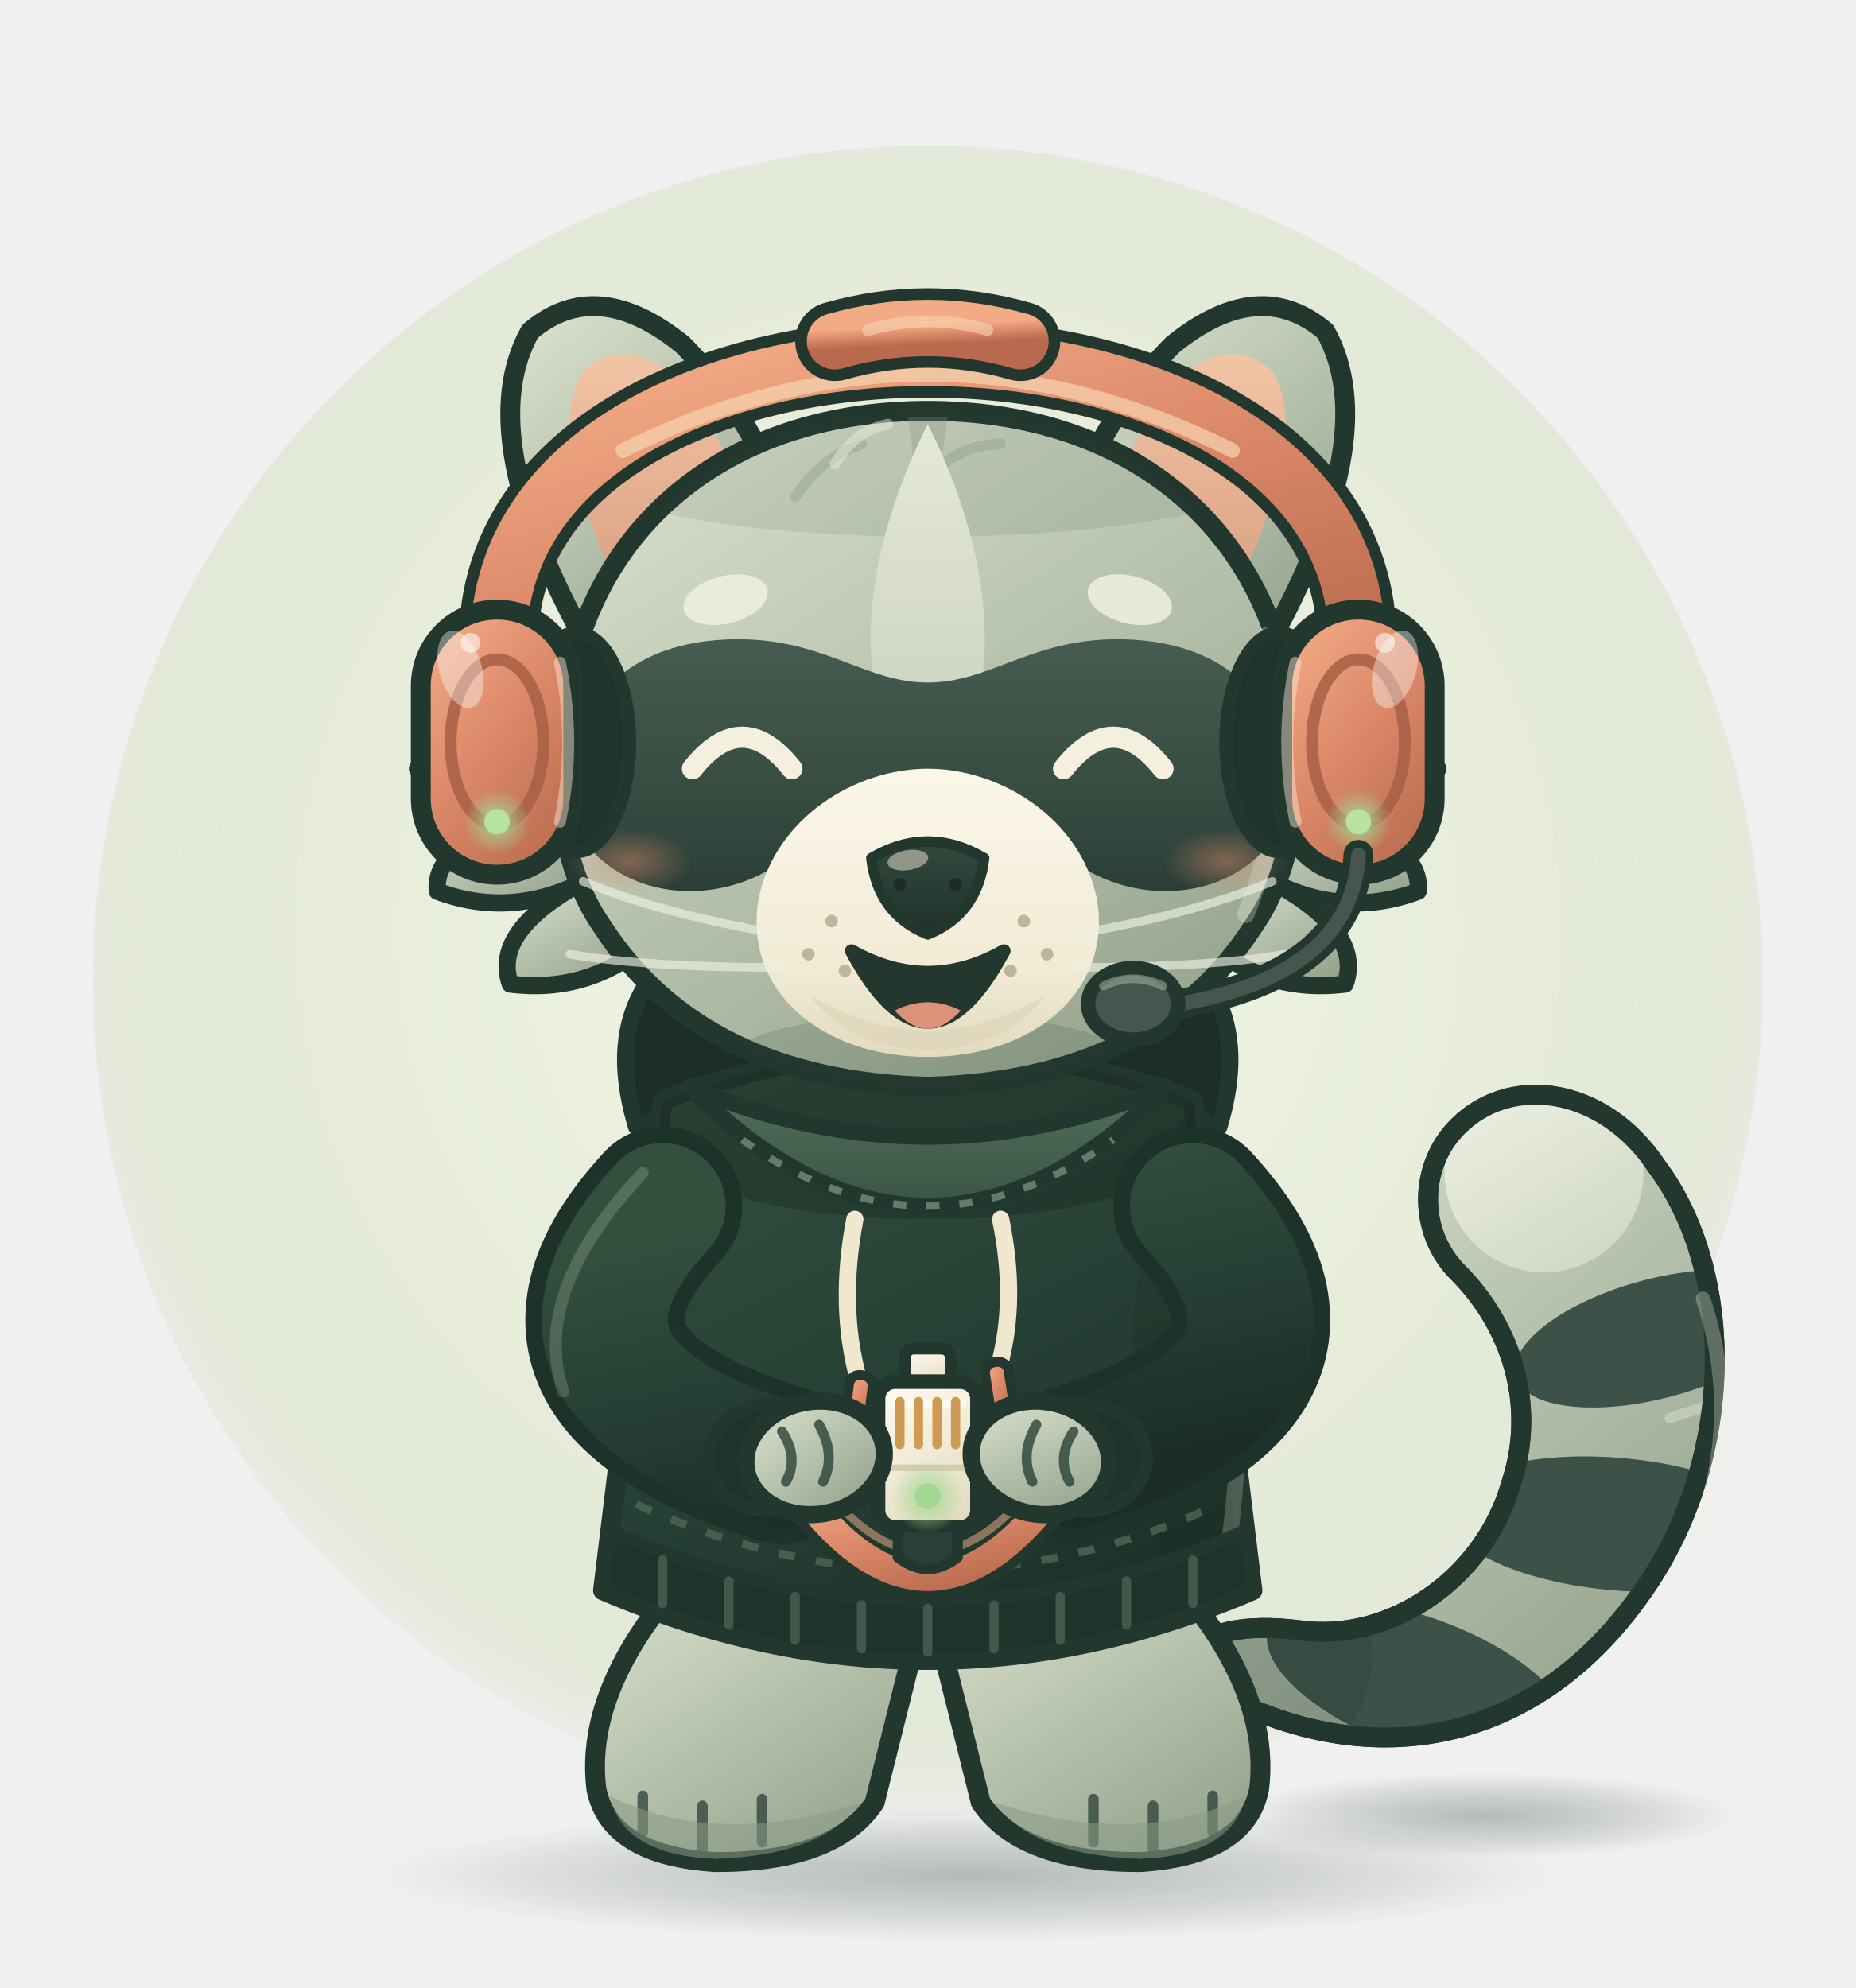
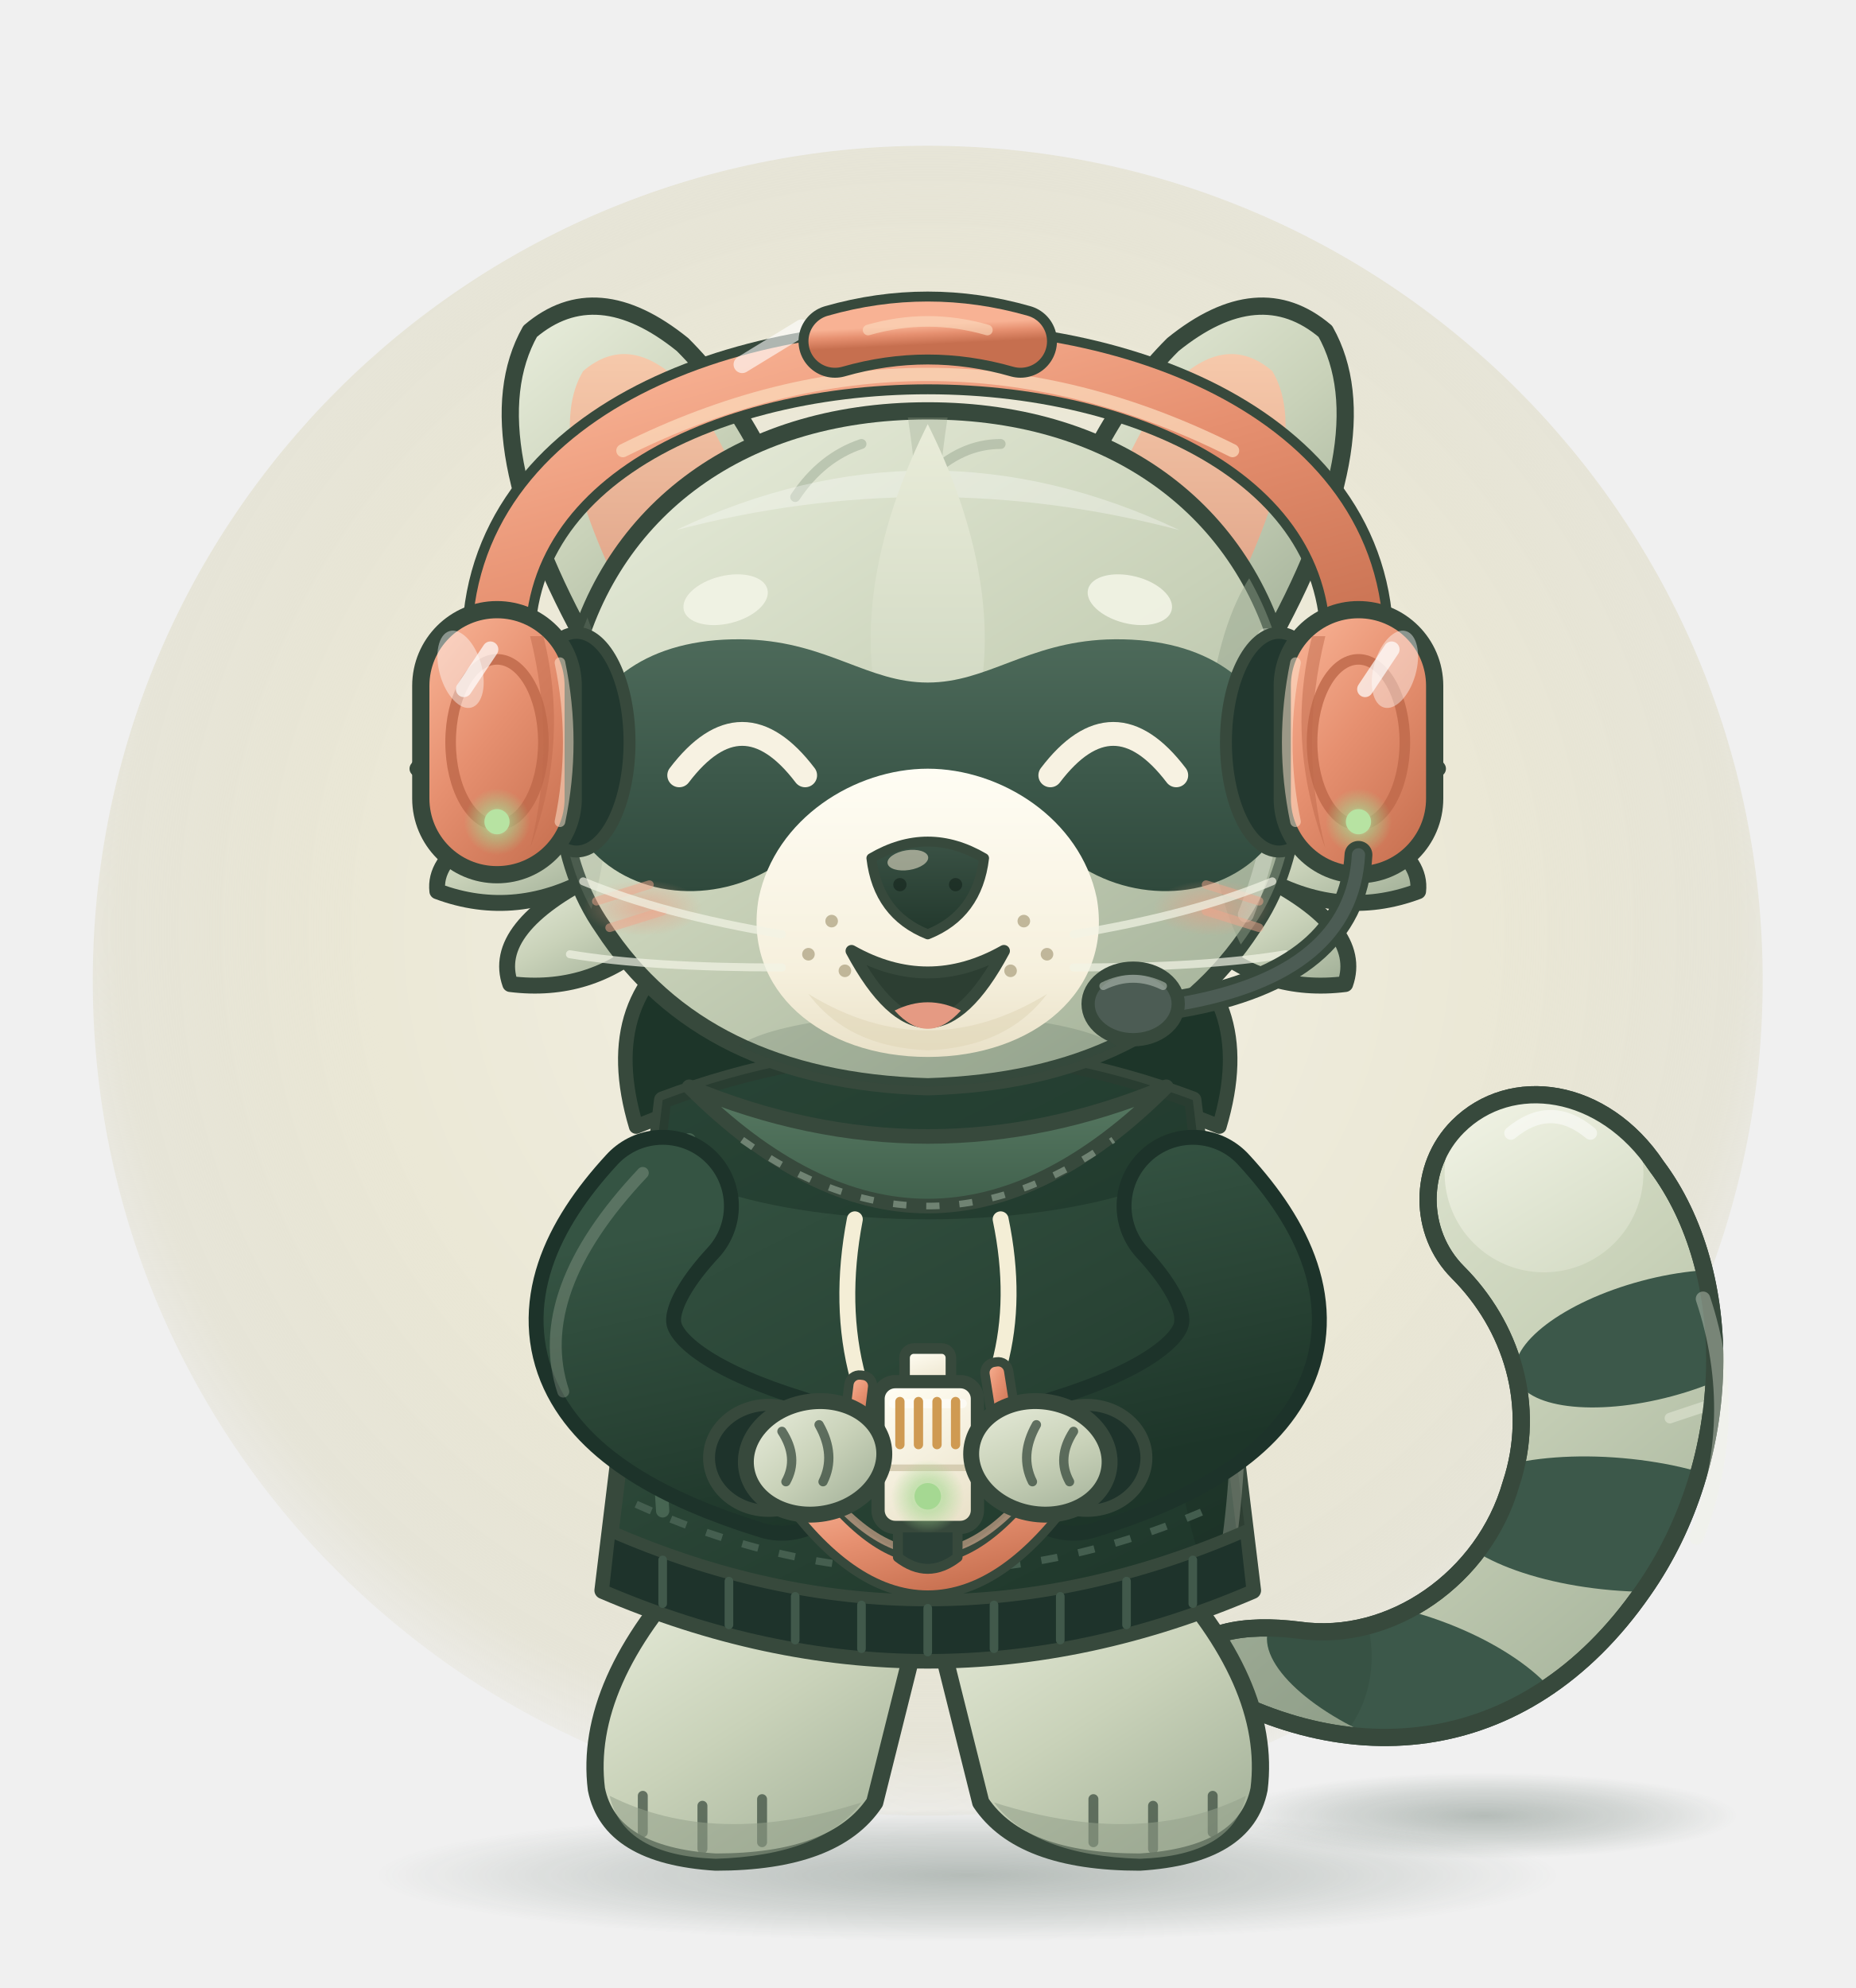
<svg xmlns="http://www.w3.org/2000/svg" viewBox="0 0 280 300" role="img" aria-labelledby="title">
  <style>.moon{fill:url(#k-halo)}.happy,.smile,.spark,.sleep,.zzz,.umbrella,.rain{display:none}.eyes,.mouth{display:none}.happy,.smile{display:block}</style>
  <defs>
    <radialGradient id="k-halo" cx=".5" cy=".47" r=".55">
-       <stop offset="0" stop-color="#f1f4e6" />
-       <stop offset=".62" stop-color="#e7edda" />
-       <stop offset=".88" stop-color="#dbe4ca" stop-opacity=".6" />
-       <stop offset="1" stop-color="#d7e0c5" stop-opacity="0" />
+       <stop offset="0" stop-color="#f4f1e4" />
+       <stop offset=".6" stop-color="#ebe8d6" />
+       <stop offset=".88" stop-color="#e0ddc8" stop-opacity=".6" />
+       <stop offset="1" stop-color="#ddd9c4" stop-opacity="0" />
    </radialGradient>
    <radialGradient id="k-shadow" cx=".5" cy=".5" r=".5">
-       <stop offset="0" stop-color="#263e35" stop-opacity=".3" />
-       <stop offset=".6" stop-color="#263e35" stop-opacity=".14" />
-       <stop offset="1" stop-color="#263e35" stop-opacity="0" />
+       <stop offset="0" stop-color="#2c4437" stop-opacity=".3" />
+       <stop offset=".6" stop-color="#2c4437" stop-opacity=".14" />
+       <stop offset="1" stop-color="#2c4437" stop-opacity="0" />
    </radialGradient>
    <linearGradient id="k-fur" x1=".15" y1="0" x2=".85" y2="1">
-       <stop offset="0" stop-color="#d8dfca" />
-       <stop offset=".45" stop-color="#b9c4af" />
-       <stop offset="1" stop-color="#93a18b" />
+       <stop offset="0" stop-color="#e6ebd9" />
+       <stop offset=".5" stop-color="#c9d2b9" />
+       <stop offset="1" stop-color="#a3b199" />
    </linearGradient>
    <linearGradient id="k-fur-lt" x1=".2" y1="0" x2=".8" y2="1">
-       <stop offset="0" stop-color="#eef0e2" />
-       <stop offset="1" stop-color="#cfd7c3" />
+       <stop offset="0" stop-color="#f2f4e6" />
+       <stop offset="1" stop-color="#d5dcc6" />
+     </linearGradient>
+     <linearGradient id="k-blaze" x1=".5" y1="0" x2=".5" y2="1">
+       <stop offset="0" stop-color="#e9ecd9" />
+       <stop offset="1" stop-color="#d0d8c2" />
    </linearGradient>
    <linearGradient id="k-muz" x1=".5" y1="0" x2=".5" y2="1">
-       <stop offset="0" stop-color="#fbf7e9" />
-       <stop offset=".7" stop-color="#f1ebd5" />
-       <stop offset="1" stop-color="#e2dac0" />
+       <stop offset="0" stop-color="#fffdf4" />
+       <stop offset=".7" stop-color="#f6f0dd" />
+       <stop offset="1" stop-color="#e9e1c8" />
    </linearGradient>
    <linearGradient id="k-mask" x1=".5" y1="0" x2=".5" y2="1">
-       <stop offset="0" stop-color="#465c50" />
-       <stop offset=".55" stop-color="#384e43" />
-       <stop offset="1" stop-color="#2b3f36" />
+       <stop offset="0" stop-color="#4d6a5a" />
+       <stop offset=".55" stop-color="#3c584a" />
+       <stop offset="1" stop-color="#2f493c" />
    </linearGradient>
    <linearGradient id="k-hood" x1=".25" y1="0" x2=".8" y2="1">
-       <stop offset="0" stop-color="#33503f" />
-       <stop offset=".5" stop-color="#274035" />
-       <stop offset="1" stop-color="#1a2e25" />
+       <stop offset="0" stop-color="#355443" />
+       <stop offset=".5" stop-color="#2a4536" />
+       <stop offset="1" stop-color="#1d3529" />
    </linearGradient>
    <linearGradient id="k-hood-lt" x1=".5" y1="0" x2=".5" y2="1">
-       <stop offset="0" stop-color="#527059" />
-       <stop offset="1" stop-color="#3a5445" />
+       <stop offset="0" stop-color="#587a63" />
+       <stop offset="1" stop-color="#40604c" />
    </linearGradient>
    <linearGradient id="k-copper" x1=".15" y1="0" x2=".85" y2="1">
-       <stop offset="0" stop-color="#f2ab85" />
-       <stop offset=".45" stop-color="#dd8a6a" />
-       <stop offset="1" stop-color="#b96a4e" />
+       <stop offset="0" stop-color="#f8b294" />
+       <stop offset=".45" stop-color="#e69070" />
+       <stop offset="1" stop-color="#c66f4f" />
    </linearGradient>
    <linearGradient id="k-ear" x1=".5" y1="0" x2=".5" y2="1">
-       <stop offset="0" stop-color="#f2c4a6" />
-       <stop offset="1" stop-color="#dba083" />
+       <stop offset="0" stop-color="#f6c9ab" />
+       <stop offset="1" stop-color="#e0a488" />
    </linearGradient>
    <linearGradient id="k-cream" x1=".3" y1="0" x2=".7" y2="1">
-       <stop offset="0" stop-color="#fdf9ec" />
-       <stop offset="1" stop-color="#e3dbc1" />
+       <stop offset="0" stop-color="#fffdf2" />
+       <stop offset="1" stop-color="#eae2ca" />
    </linearGradient>
    <linearGradient id="k-nose" x1=".5" y1="0" x2=".5" y2="1">
-       <stop offset="0" stop-color="#33493e" />
-       <stop offset="1" stop-color="#1e3229" />
-     </linearGradient>
-     <linearGradient id="k-blaze" x1=".5" y1="0" x2=".5" y2="1">
-       <stop offset="0" stop-color="#e5e9d7" />
-       <stop offset="1" stop-color="#ccd4bf" />
+       <stop offset="0" stop-color="#3a5245" />
+       <stop offset="1" stop-color="#22382c" />
    </linearGradient>
    <linearGradient id="k-eye" x1=".5" y1="0" x2=".5" y2="1">
-       <stop offset="0" stop-color="#fdfaf0" />
-       <stop offset="1" stop-color="#e4decb" />
+       <stop offset="0" stop-color="#ffffff" />
+       <stop offset="1" stop-color="#eef0e4" />
+     </linearGradient>
+     <linearGradient id="k-iris" x1=".5" y1="0" x2=".5" y2="1">
+       <stop offset="0" stop-color="#a8e8c8" />
+       <stop offset=".55" stop-color="#4fb28a" />
+       <stop offset="1" stop-color="#2a7f60" />
    </linearGradient>
    <radialGradient id="k-led" cx=".5" cy=".5" r=".5">
      <stop offset="0" stop-color="#cdf0b8" stop-opacity=".95" />
      <stop offset=".45" stop-color="#a5d892" stop-opacity=".55" />
      <stop offset="1" stop-color="#a5d892" stop-opacity="0" />
    </radialGradient>
    <radialGradient id="k-blush" cx=".5" cy=".5" r=".5">
-       <stop offset="0" stop-color="#d8886c" stop-opacity=".5" />
-       <stop offset="1" stop-color="#d8886c" stop-opacity="0" />
+       <stop offset="0" stop-color="#ef9a80" stop-opacity=".55" />
+       <stop offset="1" stop-color="#ef9a80" stop-opacity="0" />
    </radialGradient>
    <clipPath id="k-tailclip">
      <path d="M178 252 C202 268 230 266 248 240 C262 220 262 192 250 176 C242 164 228 162 220 170 C214 176 214 186 220 192 C228 200 232 212 228 224 C224 238 210 248 196 246 C188 245 180 246 178 252 Z" />
    </clipPath>
    <clipPath id="k-bodyclip">
      <path d="M100 166 Q140 151 180 166 L189 240 Q140 261 91 240 Z" />
    </clipPath>
    <clipPath id="k-headclip">
      <path d="M140 62 C111 62 91 78 86 102 C83 116 84 130 91 140 Q106 163 140 164 Q174 163 189 140 C196 130 197 116 194 102 C189 78 169 62 140 62 Z" />
    </clipPath>
  </defs>
  <circle class="moon" cx="140" cy="148" r="126" />
  <ellipse class="shadow" cx="146" cy="283" rx="90" ry="10" fill="url(#k-shadow)" />
  <ellipse cx="224" cy="274" rx="38" ry="6.5" fill="url(#k-shadow)" />
-   <g class="hop" stroke="#22382f" stroke-width="3" stroke-linejoin="round">
+   <g class="hop" stroke="#37493c" stroke-width="2.6" stroke-linejoin="round">
    <g class="tail">
      <path d="M178 252 C202 268 230 266 248 240 C262 220 262 192 250 176 C242 164 228 162 220 170 C214 176 214 186 220 192 C228 200 232 212 228 224 C224 238 210 248 196 246 C188 245 180 246 178 252 Z" fill="url(#k-fur)" />
      <g clip-path="url(#k-tailclip)" stroke="none">
-         <ellipse cx="250" cy="202" rx="22" ry="9" fill="#3c5147" transform="rotate(-15 250 202)" />
-         <ellipse cx="244" cy="230" rx="26" ry="10" fill="#3c5147" transform="rotate(5 244 230)" />
-         <ellipse cx="214" cy="254" rx="24" ry="10" fill="#3c5147" transform="rotate(20 214 254)" />
+         <ellipse cx="250" cy="202" rx="22" ry="9" fill="#3c584a" transform="rotate(-15 250 202)" />
+         <ellipse cx="244" cy="230" rx="26" ry="10" fill="#3c584a" transform="rotate(5 244 230)" />
+         <ellipse cx="214" cy="254" rx="24" ry="10" fill="#3c584a" transform="rotate(20 214 254)" />
        <circle cx="233" cy="177" r="15" fill="url(#k-fur-lt)" />
-         <ellipse cx="194" cy="250" rx="13" ry="16" fill="#263e35" opacity=".28" />
-         <path d="M252 214l6-2m0 24l6 1" fill="none" stroke="#eef0e2" stroke-width="1.6" stroke-linecap="round" opacity=".35" />
+         <ellipse cx="194" cy="250" rx="13" ry="16" fill="#2c4437" opacity=".28" />
+         <path d="M252 214l6-2m0 24l6 1" fill="none" stroke="#f2f4e6" stroke-width="1.6" stroke-linecap="round" opacity=".4" />
      </g>
      <path d="M178 252 C202 268 230 266 248 240 C262 220 262 192 250 176 C242 164 228 162 220 170 C214 176 214 186 220 192 C228 200 232 212 228 224 C224 238 210 248 196 246 C188 245 180 246 178 252 Z" fill="none" />
-       <path d="M256 232 Q263 214 257 196" fill="none" stroke="#eef0e2" stroke-width="2.2" stroke-linecap="round" opacity=".3" />
+       <path d="M256 232 Q263 214 257 196" fill="none" stroke="#f2f4e6" stroke-width="2.2" stroke-linecap="round" opacity=".35" />
+       <path d="M228 171 Q234 166 240 171" fill="none" stroke="#ffffff" stroke-width="2" stroke-linecap="round" opacity=".5" />
    </g>
    <g class="torso">
      <path d="M105 236 Q88 254 90 270 Q92 280 108 281 Q126 281 132 272 L139 244 Z" fill="url(#k-fur)" />
      <path d="M175 236 Q192 254 190 270 Q188 280 172 281 Q154 281 148 272 L141 244 Z" fill="url(#k-fur)" />
-       <path d="M97 276.5v-5.5M106 279v-6.5M115 278v-6.5" fill="none" stroke="#22382f" stroke-width="1.6" stroke-linecap="round" opacity=".7" />
-       <path d="M183 276.5v-5.5M174 279v-6.5M165 278v-6.5" fill="none" stroke="#22382f" stroke-width="1.6" stroke-linecap="round" opacity=".7" />
-       <path d="M92 271 Q108 279 130 272 Q124 280 108 280.5 Q94 280 92 271 Z" fill="#8b9a85" stroke="none" opacity=".55" />
-       <path d="M188 271 Q172 279 150 272 Q156 280 172 280.5 Q186 280 188 271 Z" fill="#8b9a85" stroke="none" opacity=".55" />
-       <path d="M96 170 Q90 150 106 141 Q140 130 174 141 Q190 150 184 170 Q140 152 96 170 Z" fill="#1b2f27" stroke-width="2.5" />
+       <path d="M97 276.5v-5.5M106 279v-6.5M115 278v-6.5" fill="none" stroke="#37493c" stroke-width="1.5" stroke-linecap="round" opacity=".7" />
+       <path d="M183 276.5v-5.5M174 279v-6.5M165 278v-6.5" fill="none" stroke="#37493c" stroke-width="1.5" stroke-linecap="round" opacity=".7" />
+       <path d="M92 271 Q108 279 130 272 Q124 280 108 280.5 Q94 280 92 271 Z" fill="#93a18b" stroke="none" opacity=".55" />
+       <path d="M188 271 Q172 279 150 272 Q156 280 172 280.5 Q186 280 188 271 Z" fill="#93a18b" stroke="none" opacity=".55" />
+       <path d="M96 170 Q90 150 106 141 Q140 130 174 141 Q190 150 184 170 Q140 152 96 170 Z" fill="#1d3529" stroke-width="2.2" />
      <path d="M100 166 Q140 151 180 166 L189 240 Q140 261 91 240 Z" fill="url(#k-hood)" />
      <g clip-path="url(#k-bodyclip)" stroke="none">
-         <ellipse cx="140" cy="169" rx="45" ry="15" fill="#14261e" opacity=".38" />
-         <ellipse cx="186" cy="205" rx="15" ry="42" fill="#16281f" opacity=".2" />
-         <ellipse cx="140" cy="253" rx="52" ry="12" fill="#14261e" opacity=".2" />
-       </g>
-       <path d="M183 176 Q189.5 208 185 236" fill="none" stroke="#eef1de" stroke-width="2.4" stroke-linecap="round" opacity=".22" />
-       <path d="M91 240 Q140 261 189 240 L188 231 Q140 252 92 231 Z" fill="#1e332b" stroke-width="2" />
-       <path d="M100 235.4v6.6M110 238.6v6.6M120 240.9v6.6M130 242.2v6.6M140 242.7v6.6M150 242.2v6.6M160 240.9v6.6M170 238.6v6.6M180 235.4v6.6" fill="none" stroke="#41594b" stroke-width="1.4" stroke-linecap="round" />
-       <path d="M96 227 Q140 247 184 227" fill="none" stroke="#4a6455" stroke-width="1.2" stroke-dasharray="2.5 3.2" opacity=".85" />
-       <path d="M104 164 Q140 200 176 164 Q140 179 104 164 Z" fill="url(#k-hood-lt)" stroke-width="2.5" />
-       <path d="M112 172 Q140 192 168 172" fill="none" stroke="#a9bdaa" stroke-width="1.1" stroke-dasharray="2 3" opacity=".5" />
-       <path d="M129 184 Q126.5 197 129.5 208" fill="none" stroke="#efe8cf" stroke-width="2.6" stroke-linecap="round" />
-       <path d="M151 184 Q153.5 196 150.8 206" fill="none" stroke="#efe8cf" stroke-width="2.6" stroke-linecap="round" />
-       <rect x="127.8" y="207.5" width="3.6" height="8" rx="1.6" fill="url(#k-copper)" stroke-width="1.5" transform="rotate(7 129.6 211.5)" />
-       <rect x="149" y="205.5" width="3.6" height="8" rx="1.6" fill="url(#k-copper)" stroke-width="1.5" transform="rotate(-9 150.8 209.5)" />
-       <path d="M100 182 Q76 208 118 221 M180 182 Q204 208 162 221" fill="none" stroke="#1d332a" stroke-width="24" stroke-linecap="round" />
-       <path d="M100 182 Q76 208 118 221 M180 182 Q204 208 162 221" fill="none" stroke="url(#k-hood)" stroke-width="19" stroke-linecap="round" />
-       <path d="M97 177 Q80 195 85 210" fill="none" stroke="#eef1de" stroke-width="1.8" stroke-linecap="round" opacity=".18" />
-       <ellipse cx="116" cy="220" rx="9" ry="8" fill="#1e332b" stroke-width="2" />
-       <ellipse cx="164" cy="220" rx="9" ry="8" fill="#1e332b" stroke-width="2" />
-       <path d="M120 224 Q140 252 160 224" fill="none" stroke="#22382f" stroke-width="7" stroke-linecap="round" />
-       <path d="M120 224 Q140 252 160 224" fill="none" stroke="url(#k-copper)" stroke-width="4.2" stroke-linecap="round" />
-       <path d="M122 221.5 Q140 247 158 221.5" fill="none" stroke="#f2b48f" stroke-width="1.2" stroke-linecap="round" opacity=".5" />
-       <rect x="136.5" y="203.5" width="7" height="6" rx="1.4" fill="url(#k-cream)" stroke-width="1.8" />
-       <rect x="132.5" y="208.5" width="15" height="22" rx="2.6" fill="url(#k-cream)" stroke-width="2.2" />
-       <path d="M134.8 211.8h10.4" fill="none" stroke="#ffffff" stroke-width="1.4" stroke-linecap="round" opacity=".5" />
+         <ellipse cx="140" cy="169" rx="45" ry="15" fill="#152a20" opacity=".4" />
+         <ellipse cx="190" cy="206" rx="13" ry="40" fill="#16281f" opacity=".3" />
+         <ellipse cx="140" cy="253" rx="52" ry="12" fill="#152a20" opacity=".22" />
+       </g>
+       <path d="M104 172 Q98 200 100 228" fill="none" stroke="#7fa088" stroke-width="2" stroke-linecap="round" opacity=".35" />
+       <path d="M183 176 Q189.5 208 185 236" fill="none" stroke="#eef1de" stroke-width="2.2" stroke-linecap="round" opacity=".25" />
+       <path d="M91 240 Q140 261 189 240 L188 231 Q140 252 92 231 Z" fill="#1e332b" stroke-width="1.8" />
+       <path d="M100 235.4v6.6M110 238.6v6.6M120 240.9v6.6M130 242.2v6.6M140 242.7v6.6M150 242.2v6.6M160 240.9v6.6M170 238.6v6.6M180 235.4v6.6" fill="none" stroke="#41594b" stroke-width="1.3" stroke-linecap="round" />
+       <path d="M96 227 Q140 247 184 227" fill="none" stroke="#4a6455" stroke-width="1.1" stroke-dasharray="2.5 3.2" opacity=".85" />
+       <path d="M104 164 Q140 200 176 164 Q140 179 104 164 Z" fill="url(#k-hood-lt)" stroke-width="2.2" />
+       <path d="M112 172 Q140 192 168 172" fill="none" stroke="#a9bdaa" stroke-width="1" stroke-dasharray="2 3" opacity=".5" />
+       <path d="M129 184 Q126.5 197 129.5 208" fill="none" stroke="#f4eed6" stroke-width="2.4" stroke-linecap="round" />
+       <path d="M151 184 Q153.5 196 150.8 206" fill="none" stroke="#f4eed6" stroke-width="2.4" stroke-linecap="round" />
+       <rect x="127.8" y="207.5" width="3.6" height="8" rx="1.6" fill="url(#k-copper)" stroke-width="1.4" transform="rotate(7 129.6 211.5)" />
+       <rect x="149" y="205.5" width="3.6" height="8" rx="1.6" fill="url(#k-copper)" stroke-width="1.4" transform="rotate(-9 150.8 209.5)" />
+       <path d="M100 182 Q76 208 118 221 M180 182 Q204 208 162 221" fill="none" stroke="#1d332a" stroke-width="23" stroke-linecap="round" />
+       <path d="M100 182 Q76 208 118 221 M180 182 Q204 208 162 221" fill="none" stroke="url(#k-hood)" stroke-width="18.5" stroke-linecap="round" />
+       <path d="M97 177 Q80 195 85 210" fill="none" stroke="#eef1de" stroke-width="1.8" stroke-linecap="round" opacity=".2" />
+       <ellipse cx="116" cy="220" rx="9" ry="8" fill="#1e332b" stroke-width="1.8" />
+       <ellipse cx="164" cy="220" rx="9" ry="8" fill="#1e332b" stroke-width="1.8" />
+       <path d="M120 224 Q140 252 160 224" fill="none" stroke="#37493c" stroke-width="6.6" stroke-linecap="round" />
+       <path d="M120 224 Q140 252 160 224" fill="none" stroke="url(#k-copper)" stroke-width="4" stroke-linecap="round" />
+       <path d="M122 221.5 Q140 247 158 221.5" fill="none" stroke="#f8c0a2" stroke-width="1.1" stroke-linecap="round" opacity=".55" />
+       <rect x="136.5" y="203.5" width="7" height="6" rx="1.4" fill="url(#k-cream)" stroke-width="1.6" />
+       <rect x="132.5" y="208.5" width="15" height="22" rx="2.6" fill="url(#k-cream)" stroke-width="2" />
+       <path d="M134.8 211.8h10.4" fill="none" stroke="#ffffff" stroke-width="1.4" stroke-linecap="round" opacity=".55" />
      <path d="M135.8 211.5v6.5m2.8-6.5v6.5m2.8-6.5v6.5m2.8-6.5v6.5" fill="none" stroke="#cf9a52" stroke-width="1.4" stroke-linecap="round" />
      <path d="M134 221.5h12" fill="none" stroke="#cfc6a9" stroke-width="1" opacity=".8" />
-       <path d="M135.5 230.5h9v4.5q-4.5 3.5-9 0 Z" fill="#2a3f36" stroke-width="1.6" />
+       <path d="M135.5 230.5h9v4.5q-4.5 3.5-9 0 Z" fill="#2a3f36" stroke-width="1.5" />
      <circle cx="140" cy="225.8" r="5.5" fill="url(#k-led)" class="led" stroke="none" />
      <circle cx="140" cy="225.8" r="2" fill="#a5d892" class="led" stroke="none" />
-       <ellipse cx="123" cy="220" rx="10.5" ry="8.5" fill="url(#k-fur)" stroke-width="2.6" transform="rotate(-10 123 220)" />
-       <ellipse cx="157" cy="220" rx="10.5" ry="8.5" fill="url(#k-fur)" stroke-width="2.6" transform="rotate(10 157 220)" />
-       <path d="M118 216q2.6 4 .6 7.6m5-8.6q2.6 4.6.6 8.6" fill="none" stroke="#22382f" stroke-width="1.5" stroke-linecap="round" opacity=".75" />
-       <path d="M162 216q-2.6 4-.6 7.6m-5-8.6q-2.6 4.6-.6 8.6" fill="none" stroke="#22382f" stroke-width="1.5" stroke-linecap="round" opacity=".75" />
-       <path class="spark" d="M140 191l2 5 5 2-5 2-2 5-2-5-5-2 5-2Z" fill="#f5f0dd" stroke="none" />
+       <ellipse cx="123" cy="220" rx="10.5" ry="8.5" fill="url(#k-fur)" stroke-width="2.4" transform="rotate(-10 123 220)" />
+       <ellipse cx="157" cy="220" rx="10.5" ry="8.5" fill="url(#k-fur)" stroke-width="2.4" transform="rotate(10 157 220)" />
+       <path d="M118 216q2.6 4 .6 7.6m5-8.6q2.6 4.6.6 8.6" fill="none" stroke="#37493c" stroke-width="1.4" stroke-linecap="round" opacity=".75" />
+       <path d="M162 216q-2.6 4-.6 7.6m-5-8.6q-2.6 4.6-.6 8.6" fill="none" stroke="#37493c" stroke-width="1.4" stroke-linecap="round" opacity=".75" />
+       <path class="spark" d="M140 191l2 5 5 2-5 2-2 5-2-5-5-2 5-2Z" fill="#fffdf2" stroke="none" />
    </g>
    <g class="head">
      <g class="ear earL">
        <path d="M89 98 Q71 66 80 50 Q90 41.5 103 52 Q115 64 121 84 Z" fill="url(#k-fur)" />
        <path d="M94 90 Q82 66 88 56 Q95 50 103 58 Q111 68 115 84 Z" fill="url(#k-ear)" stroke="none" />
-         <path d="M95 96q3-8 10-11" fill="none" stroke="#eef0e2" stroke-width="2" stroke-linecap="round" opacity=".5" />
+         <path d="M95 96q3-8 10-11" fill="none" stroke="#f2f4e6" stroke-width="1.8" stroke-linecap="round" opacity=".55" />
      </g>
      <g class="ear earR">
        <path d="M191 98 Q209 66 200 50 Q190 41.5 177 52 Q165 64 159 84 Z" fill="url(#k-fur)" />
        <path d="M186 90 Q198 66 192 56 Q185 50 177 58 Q169 68 165 84 Z" fill="url(#k-ear)" stroke="none" />
-         <path d="M185 96q-3-8-10-11" fill="none" stroke="#eef0e2" stroke-width="2" stroke-linecap="round" opacity=".5" />
-       </g>
-       <g stroke-width="2.6">
+         <path d="M185 96q-3-8-10-11" fill="none" stroke="#f2f4e6" stroke-width="1.8" stroke-linecap="round" opacity=".55" />
+       </g>
+       <g stroke-width="2.4">
        <path d="M92 108 Q70 106 63 116 Q72 124.5 90 120 Z" fill="url(#k-fur)" />
        <path d="M88 120 Q65 126 66 134.5 Q78 139 90 132 Z" fill="url(#k-fur)" />
        <path d="M90 132 Q74 140 77 148.5 Q89 150 98 142 Z" fill="url(#k-fur)" />
        <path d="M188 108 Q210 106 217 116 Q208 124.5 190 120 Z" fill="url(#k-fur)" />
        <path d="M192 120 Q215 126 214 134.5 Q202 139 190 132 Z" fill="url(#k-fur)" />
        <path d="M190 132 Q206 140 203 148.5 Q191 150 182 142 Z" fill="url(#k-fur)" />
      </g>
      <path d="M140 62 C111 62 91 78 86 102 C83 116 84 130 91 140 Q106 163 140 164 Q174 163 189 140 C196 130 197 116 194 102 C189 78 169 62 140 62 Z" fill="url(#k-fur)" />
      <g clip-path="url(#k-headclip)" stroke="none">
-         <path d="M137 63 Q140 82 137 99 L143 99 Q140 82 143 63 Z" fill="#8b9a85" opacity=".3" />
-         <ellipse cx="140" cy="71" rx="52" ry="10" fill="#263e35" opacity=".1" />
-         <ellipse cx="140" cy="160" rx="30" ry="7" fill="#263e35" opacity=".16" />
-         <path d="M120 75q4-6 10-8m10 5q5-5 11-5" fill="none" stroke="#8b9a85" stroke-width="1.6" stroke-linecap="round" opacity=".4" />
-         <path d="M126 70q3-5 8-6" fill="none" stroke="#eef0e2" stroke-width="1.6" stroke-linecap="round" opacity=".45" />
-       </g>
-       <path d="M188 138 Q196 118 191 96" fill="none" stroke="#eef1de" stroke-width="2.6" stroke-linecap="round" opacity=".3" />
+         <ellipse cx="196" cy="116" rx="14" ry="34" fill="#93a18b" opacity=".45" />
+         <ellipse cx="84" cy="116" rx="8" ry="28" fill="#93a18b" opacity=".22" />
+         <path d="M137 63 Q140 82 137 99 L143 99 Q140 82 143 63 Z" fill="#93a18b" opacity=".3" />
+         <ellipse cx="140" cy="160" rx="30" ry="7" fill="#2c4437" opacity=".16" />
+         <path d="M120 75q4-6 10-8m10 5q5-5 11-5" fill="none" stroke="#93a18b" stroke-width="1.5" stroke-linecap="round" opacity=".45" />
+       </g>
+       <path d="M102 80 Q140 62 178 80 Q140 70 102 80 Z" fill="#ffffff" stroke="none" opacity=".32" />
+       <path d="M188 138 Q196 118 191 96" fill="none" stroke="#f2f4e6" stroke-width="2.4" stroke-linecap="round" opacity=".35" />
      <path d="M140 64 C133 78 130 92 132 104 C136 110 144 110 148 104 C150 92 147 78 140 64 Z" fill="url(#k-blaze)" stroke="none" />
-       <ellipse cx="109.5" cy="90.5" rx="6.5" ry="3.6" fill="#eef0e2" opacity=".85" stroke="none" transform="rotate(-14 109.5 90.5)" />
-       <ellipse cx="170.5" cy="90.5" rx="6.5" ry="3.6" fill="#eef0e2" opacity=".85" stroke="none" transform="rotate(14 170.5 90.5)" />
+       <ellipse cx="109.5" cy="90.5" rx="6.5" ry="3.6" fill="#f2f4e6" opacity=".9" stroke="none" transform="rotate(-14 109.5 90.5)" />
+       <ellipse cx="170.5" cy="90.5" rx="6.5" ry="3.6" fill="#f2f4e6" opacity=".9" stroke="none" transform="rotate(14 170.5 90.5)" />
      <path d="M140 103 C131 103 125 97 113 96.5 C99 96 90 102 87 112 Q84 120 89 128 C96 136 109 136.5 118 130 Q129 123 140 123 Q151 123 162 130 C171 136.5 184 136 191 128 Q196 120 193 112 C190 102 181 96 167 96.5 C155 97 149 103 140 103 Z" fill="url(#k-mask)" stroke="none" />
-       <ellipse cx="95" cy="130" rx="9.5" ry="5" fill="url(#k-blush)" stroke="none" />
-       <ellipse cx="185" cy="130" rx="9.5" ry="5" fill="url(#k-blush)" stroke="none" />
+       <ellipse cx="97" cy="137" rx="9" ry="4.2" fill="url(#k-blush)" stroke="none" />
+       <ellipse cx="183" cy="137" rx="9" ry="4.2" fill="url(#k-blush)" stroke="none" />
+       <path d="M90 136l8-2.5m-6 6.5l8-2.5" fill="none" stroke="#f0a58c" stroke-width="1.3" stroke-linecap="round" opacity=".5" />
+       <path d="M182 133.5l8 2.5m-8 1.5l8 2.5" fill="none" stroke="#f0a58c" stroke-width="1.3" stroke-linecap="round" opacity=".5" />
      <path d="M140 116 C151 116 163 123.5 165.5 135.5 C168 149.5 156 159.5 140 159.5 C124 159.5 112 149.5 114.5 135.5 C117 123.5 129 116 140 116 Z" fill="url(#k-muz)" stroke="none" />
-       <path d="M122 150 Q140 161 158 150 Q152 158 140 158.5 Q128 158 122 150 Z" fill="#d9d0b2" stroke="none" opacity=".5" />
+       <path d="M122 150 Q140 161 158 150 Q152 158 140 158.5 Q128 158 122 150 Z" fill="#ddd3b4" stroke="none" opacity=".5" />
      <g fill="#b3a888" stroke="none" opacity=".8">
        <circle cx="125.5" cy="139" r=".95" />
        <circle cx="122" cy="144" r=".95" />
        <circle cx="127.5" cy="146.5" r=".95" />
        <circle cx="154.5" cy="139" r=".95" />
        <circle cx="158" cy="144" r=".95" />
        <circle cx="152.5" cy="146.5" r=".95" />
      </g>
-       <g class="whisk" fill="none" stroke="#eef0e2" stroke-width="1.3" stroke-linecap="round" opacity=".65">
+       <g class="whisk" fill="none" stroke="#f2f4e6" stroke-width="1.2" stroke-linecap="round" opacity=".7">
        <path d="M118 141 Q100 138 88 133 M118 146 Q98 146 86 144" />
        <path d="M162 141 Q180 138 192 133 M162 146 Q182 146 194 144" />
      </g>
      <g class="eyes" stroke="none">
        <g id="ping-eyes">
-           <ellipse cx="112" cy="113" rx="6.3" ry="7.4" fill="url(#k-eye)" />
-           <ellipse cx="168" cy="113" rx="6.3" ry="7.4" fill="url(#k-eye)" />
-           <circle cx="113.2" cy="112.8" r="3.15" fill="#1c2e26" />
-           <circle cx="166.8" cy="112.8" r="3.15" fill="#1c2e26" />
-           <circle cx="111.6" cy="110.6" r="1.25" fill="#ffffff" />
-           <circle cx="114.8" cy="114.6" r=".62" fill="#ffffff" opacity=".7" />
-           <circle cx="165.2" cy="110.6" r="1.25" fill="#ffffff" />
-           <circle cx="168.4" cy="114.6" r=".62" fill="#ffffff" opacity=".7" />
+           <ellipse cx="112" cy="114" rx="7" ry="9" fill="url(#k-eye)" />
+           <ellipse cx="168" cy="114" rx="7" ry="9" fill="url(#k-eye)" />
+           <ellipse cx="112.6" cy="115" rx="5.4" ry="7.4" fill="url(#k-iris)" stroke="#1d4a38" stroke-width="1.1" />
+           <ellipse cx="167.4" cy="115" rx="5.4" ry="7.4" fill="url(#k-iris)" stroke="#1d4a38" stroke-width="1.1" />
+           <ellipse cx="112.8" cy="115.6" rx="2.5" ry="3.5" fill="#143026" />
+           <ellipse cx="167.2" cy="115.6" rx="2.5" ry="3.5" fill="#143026" />
+           <path d="M105.8 110 Q112 103.5 118.2 110 Q112 107.5 105.8 110 Z" fill="#1d4a38" opacity=".28" />
+           <path d="M161.8 110 Q168 103.5 174.2 110 Q168 107.5 161.8 110 Z" fill="#1d4a38" opacity=".28" />
+           <ellipse cx="112.6" cy="119.5" rx="3" ry="1.6" fill="#cff2de" opacity=".55" />
+           <ellipse cx="167.4" cy="119.5" rx="3" ry="1.6" fill="#cff2de" opacity=".55" />
+           <circle cx="110.2" cy="110.8" r="2.3" fill="#ffffff" />
+           <circle cx="165.8" cy="110.8" r="2.3" fill="#ffffff" />
+           <circle cx="115.4" cy="118.6" r="1.15" fill="#ffffff" opacity=".9" />
+           <circle cx="170.6" cy="118.6" r="1.15" fill="#ffffff" opacity=".9" />
+           <circle cx="114.2" cy="108.6" r=".7" fill="#ffffff" opacity=".75" />
+           <circle cx="169.8" cy="108.6" r=".7" fill="#ffffff" opacity=".75" />
        </g>
-         <path d="M105 108.2 Q112 103.2 119 107.8 M161 107.8 Q168 103.2 175 108.2" fill="none" stroke="#22382f" stroke-width="2.2" stroke-linecap="round" />
-       </g>
-       <g class="happy" fill="none" stroke="#f5f0dd" stroke-width="3.2" stroke-linecap="round">
-         <path d="M104.5 116 Q112 106.5 119.5 116 M160.5 116 Q168 106.5 175.5 116" />
-       </g>
-       <g class="sleep" fill="none" stroke="#f5f0dd" stroke-width="3" stroke-linecap="round">
-         <path d="M104.5 113.5 Q112 120 119.5 113.5 M160.5 113.5 Q168 120 175.5 113.5" />
+         <path d="M103.5 107 Q112 99.5 120.5 107 M159.5 107 Q168 99.5 176.5 107" fill="none" stroke="#2c3e32" stroke-width="3.6" stroke-linecap="round" />
+         <path d="M103.5 107 Q100.5 105 99 102.5 M176.5 107 Q179.5 105 181 102.5" fill="none" stroke="#2c3e32" stroke-width="2.8" stroke-linecap="round" />
+         <path d="M106.5 122.5 Q112 124.5 117.5 122.5 M162.5 122.5 Q168 124.5 173.5 122.5" fill="none" stroke="#2c3e32" stroke-width="1.3" stroke-linecap="round" opacity=".55" />
+       </g>
+       <g class="happy" fill="none" stroke="#f7f2e2" stroke-width="3.6" stroke-linecap="round">
+         <path d="M102.5 117 Q112 104.5 121.5 117 M158.5 117 Q168 104.5 177.5 117" />
+       </g>
+       <g class="sleep" fill="none" stroke="#f7f2e2" stroke-width="3.2" stroke-linecap="round">
+         <path d="M103.5 113 Q112 120.5 120.5 113 M159.5 113 Q168 120.5 176.5 113 M103.5 113l-2.5-1.5M176.5 113l2.5-1.5" />
      </g>
      <g class="nose">
-         <path d="M131.5 129.5 Q140 124.5 148.5 129.5 Q147.5 138 140 141 Q132.5 138 131.5 129.5 Z" fill="url(#k-nose)" stroke-width="1.6" />
-         <ellipse cx="137" cy="129.8" rx="3.1" ry="1.5" fill="#f2ead2" opacity=".5" stroke="none" transform="rotate(-9 137 129.8)" />
+         <path d="M131.5 129.5 Q140 124.5 148.5 129.5 Q147.5 138 140 141 Q132.5 138 131.5 129.5 Z" fill="url(#k-nose)" stroke-width="1.5" />
+         <ellipse cx="137" cy="129.8" rx="3.1" ry="1.5" fill="#f2ead2" opacity=".55" stroke="none" transform="rotate(-9 137 129.8)" />
        <circle cx="135.8" cy="133.5" r="1" fill="#101f18" opacity=".55" stroke="none" />
        <circle cx="144.2" cy="133.5" r="1" fill="#101f18" opacity=".55" stroke="none" />
      </g>
-       <path class="mouth" d="M140 141v4.5M140 145.5Q134.5 151 129 148m11-2.5Q145.5 151 151 148" fill="none" stroke-width="2" stroke-linecap="round" />
+       <path class="mouth" d="M140 141v4.5M140 145.5Q134.5 151 129 148m11-2.5Q145.5 151 151 148" fill="none" stroke-width="1.9" stroke-linecap="round" />
      <g class="smile">
-         <path d="M128.5 143.5 Q140 165 151.5 143.5 Q140 150 128.5 143.5 Z" fill="#22382f" stroke-width="2" />
-         <path d="M135 152.5 Q140 158 145 152.5 Q140 150 135 152.5 Z" fill="#dd9178" stroke="none" />
-       </g>
-       <path d="M76 105 C63 37 217 37 204 105" fill="none" stroke="#22382f" stroke-width="12" stroke-linecap="round" />
-       <path d="M76 105 C63 37 217 37 204 105" fill="none" stroke="url(#k-copper)" stroke-width="8.5" stroke-linecap="round" />
-       <path d="M94 68 Q140 45 186 68" fill="none" stroke="#f6d4b0" stroke-width="2.2" stroke-linecap="round" opacity=".7" />
-       <path d="M126 51.5 Q140 47.5 154 51.5" fill="none" stroke="#22382f" stroke-width="12" stroke-linecap="round" />
-       <path d="M126 51.5 Q140 47.5 154 51.5" fill="none" stroke="url(#k-copper)" stroke-width="8.5" stroke-linecap="round" />
-       <path d="M131 49.8 Q140 47.2 149 49.8" fill="none" stroke="#f6d4b0" stroke-width="1.8" stroke-linecap="round" opacity=".6" />
-       <ellipse cx="87" cy="112" rx="8" ry="16.5" fill="#1f342b" stroke-width="2" />
-       <ellipse cx="193" cy="112" rx="8" ry="16.5" fill="#1f342b" stroke-width="2" />
+         <path d="M128.5 143.5 Q140 165 151.5 143.5 Q140 150 128.5 143.5 Z" fill="#2c3e32" stroke-width="1.8" />
+         <path d="M135 152.5 Q140 158 145 152.5 Q140 150 135 152.5 Z" fill="#e59a83" stroke="none" />
+       </g>
+       <path d="M76 105 C63 37 217 37 204 105" fill="none" stroke="#37493c" stroke-width="11" stroke-linecap="round" />
+       <path d="M76 105 C63 37 217 37 204 105" fill="none" stroke="url(#k-copper)" stroke-width="8" stroke-linecap="round" />
+       <path d="M94 68 Q140 45 186 68" fill="none" stroke="#fbd9bb" stroke-width="2" stroke-linecap="round" opacity=".75" />
+       <path d="M112 55l9-5.5m5 2l7-4.5" fill="none" stroke="#ffffff" stroke-width="2.6" stroke-linecap="round" opacity=".6" />
+       <path d="M126 51.5 Q140 47.5 154 51.5" fill="none" stroke="#37493c" stroke-width="11" stroke-linecap="round" />
+       <path d="M126 51.5 Q140 47.5 154 51.5" fill="none" stroke="url(#k-copper)" stroke-width="8" stroke-linecap="round" />
+       <path d="M131 49.8 Q140 47.2 149 49.8" fill="none" stroke="#fbd9bb" stroke-width="1.6" stroke-linecap="round" opacity=".65" />
+       <ellipse cx="87" cy="112" rx="8" ry="16.5" fill="#22382f" stroke-width="1.8" />
+       <ellipse cx="193" cy="112" rx="8" ry="16.5" fill="#22382f" stroke-width="1.8" />
      <rect x="63.5" y="92" width="23" height="40" rx="11.5" fill="url(#k-copper)" />
-       <ellipse cx="75" cy="112" rx="7" ry="12.5" fill="none" stroke="#a75f45" stroke-width="1.8" opacity=".85" />
-       <ellipse cx="69.5" cy="101" rx="3.2" ry="6" fill="#ffffff" opacity=".38" stroke="none" transform="rotate(-16 69.5 101)" />
-       <circle cx="71" cy="97" r="1.5" fill="#ffffff" opacity=".55" stroke="none" />
-       <path d="M84.5 100 Q87 112 84.5 124" fill="none" stroke="#ffe8d2" stroke-width="1.8" stroke-linecap="round" opacity=".45" />
+       <ellipse cx="75" cy="112" rx="7" ry="12.5" fill="none" stroke="#c06a4b" stroke-width="1.6" opacity=".85" />
+       <ellipse cx="69.5" cy="101" rx="3.2" ry="6" fill="#ffffff" opacity=".42" stroke="none" transform="rotate(-16 69.5 101)" />
+       <path d="M70 104l4-6" fill="none" stroke="#ffffff" stroke-width="2.4" stroke-linecap="round" opacity=".7" />
+       <path d="M80 96 Q84 112 80 128 Q86 112 82 96 Z" fill="#c06a4b" stroke="none" opacity=".5" />
+       <path d="M84.5 100 Q87 112 84.5 124" fill="none" stroke="#ffe8d2" stroke-width="1.6" stroke-linecap="round" opacity=".5" />
      <circle cx="75" cy="124" r="5" fill="url(#k-led)" class="led" stroke="none" />
      <circle cx="75" cy="124" r="1.9" fill="#b7e3a2" class="led" stroke="none" />
      <rect x="193.5" y="92" width="23" height="40" rx="11.5" fill="url(#k-copper)" />
-       <ellipse cx="205" cy="112" rx="7" ry="12.5" fill="none" stroke="#a75f45" stroke-width="1.8" opacity=".85" />
-       <ellipse cx="210.5" cy="101" rx="3.2" ry="6" fill="#ffffff" opacity=".38" stroke="none" transform="rotate(16 210.5 101)" />
-       <circle cx="209" cy="97" r="1.5" fill="#ffffff" opacity=".55" stroke="none" />
-       <path d="M195.5 100 Q193 112 195.5 124" fill="none" stroke="#ffe8d2" stroke-width="1.8" stroke-linecap="round" opacity=".45" />
+       <ellipse cx="205" cy="112" rx="7" ry="12.5" fill="none" stroke="#c06a4b" stroke-width="1.6" opacity=".85" />
+       <ellipse cx="210.5" cy="101" rx="3.2" ry="6" fill="#ffffff" opacity=".42" stroke="none" transform="rotate(16 210.5 101)" />
+       <path d="M206 104l4-6" fill="none" stroke="#ffffff" stroke-width="2.4" stroke-linecap="round" opacity=".7" />
+       <path d="M200 96 Q196 112 200 128 Q194 112 198 96 Z" fill="#c06a4b" stroke="none" opacity=".5" />
+       <path d="M195.5 100 Q193 112 195.5 124" fill="none" stroke="#ffe8d2" stroke-width="1.6" stroke-linecap="round" opacity=".5" />
      <circle cx="205" cy="124" r="5" fill="url(#k-led)" class="led" stroke="none" />
      <circle cx="205" cy="124" r="1.9" fill="#b7e3a2" class="led" stroke="none" />
-       <path d="M205 129 Q204 147 178 151.5" fill="none" stroke="#22382f" stroke-width="4.5" stroke-linecap="round" />
-       <path d="M205 129 Q204 147 178 151.5" fill="none" stroke="#46564e" stroke-width="2.2" stroke-linecap="round" />
-       <ellipse cx="171" cy="151.5" rx="6.8" ry="5.4" fill="#46564e" stroke-width="2.2" />
-       <path d="M166.5 148.8 Q171 146.6 175.5 148.8" fill="none" stroke="#aab5aa" stroke-width="1.3" stroke-linecap="round" opacity=".5" />
-     </g>
-     <g class="zzz" fill="#285c48" stroke="none" font-family="monospace">
+       <path d="M205 129 Q204 147 178 151.5" fill="none" stroke="#37493c" stroke-width="4.2" stroke-linecap="round" />
+       <path d="M205 129 Q204 147 178 151.5" fill="none" stroke="#4c5c54" stroke-width="2" stroke-linecap="round" />
+       <ellipse cx="171" cy="151.5" rx="6.8" ry="5.4" fill="#4c5c54" stroke-width="2" />
+       <path d="M166.5 148.8 Q171 146.6 175.5 148.8" fill="none" stroke="#b9c4b9" stroke-width="1.2" stroke-linecap="round" opacity=".55" />
+     </g>
+     <g class="zzz" fill="#2f5a48" stroke="none" font-family="monospace">
      <text x="204" y="80" font-size="15">z</text>
      <text x="221" y="58" font-size="21">z</text>
      <text x="239" y="36" font-size="26">z</text>
    </g>
    <g class="umbrella">
-       <path d="M140 6V42" fill="none" stroke="#22382f" stroke-width="3.4" stroke-linecap="round" />
-       <path d="M56 32 Q140 -26 224 32 Q210 20 196 31 Q182 20 168 31 Q154 20 140 31 Q126 20 112 31 Q98 20 84 31 Q70 20 56 32 Z" fill="url(#k-copper)" stroke-width="2.6" />
+       <path d="M140 6V42" fill="none" stroke="#37493c" stroke-width="3.2" stroke-linecap="round" />
+       <path d="M56 32 Q140 -26 224 32 Q210 20 196 31 Q182 20 168 31 Q154 20 140 31 Q126 20 112 31 Q98 20 84 31 Q70 20 56 32 Z" fill="url(#k-copper)" stroke-width="2.4" />
      <g stroke="none">
-         <path d="M140 4 L112 31 Q126 20 140 31 Z" fill="#a75f45" opacity=".3" />
-         <path d="M140 4 L56 32 Q70 20 84 31 Z" fill="#a75f45" opacity=".3" />
-         <path d="M140 4 L168 31 Q182 20 196 31 Z" fill="#a75f45" opacity=".3" />
-       </g>
-       <path d="M140 3.5 L56 32 M140 3.5 L84 31 M140 3.5 L112 31 M140 3.5 L140 31 M140 3.5 L168 31 M140 3.5 L196 31 M140 3.5 L224 32" fill="none" stroke="#22382f" stroke-width="1.6" stroke-linecap="round" opacity=".5" />
-       <path d="M86 24 Q110 8 134 4.5" fill="none" stroke="#f6d4b0" stroke-width="2.6" stroke-linecap="round" opacity=".45" />
-       <circle cx="140" cy="4.5" r="2.8" fill="url(#k-cream)" stroke-width="2" />
-     </g>
-     <g class="rain" stroke="#66998a" stroke-width="2.2" stroke-linecap="round" opacity=".85">
+         <path d="M140 4 L112 31 Q126 20 140 31 Z" fill="#c06a4b" opacity=".35" />
+         <path d="M140 4 L56 32 Q70 20 84 31 Z" fill="#c06a4b" opacity=".35" />
+         <path d="M140 4 L168 31 Q182 20 196 31 Z" fill="#c06a4b" opacity=".35" />
+       </g>
+       <path d="M140 3.5 L56 32 M140 3.5 L84 31 M140 3.5 L112 31 M140 3.5 L140 31 M140 3.5 L168 31 M140 3.5 L196 31 M140 3.5 L224 32" fill="none" stroke="#37493c" stroke-width="1.5" stroke-linecap="round" opacity=".5" />
+       <path d="M86 24 Q110 8 134 4.5" fill="none" stroke="#fbd9bb" stroke-width="2.4" stroke-linecap="round" opacity=".5" />
+       <circle cx="140" cy="4.5" r="2.8" fill="url(#k-cream)" stroke-width="1.8" />
+     </g>
+     <g class="rain" stroke="#6f9d92" stroke-width="2.2" stroke-linecap="round" opacity=".85">
      <path class="drop" d="M30 80l-5 12m230-3l-5 12m-218 59l-5 12m238 10l-5 12" />
      <path class="drop" style="animation-delay:.55s" d="M56 58l-5 12m182 22l-5 12m-184 44l-5 12m206 8l-5 12" />
    </g>
  </g>
</svg>
